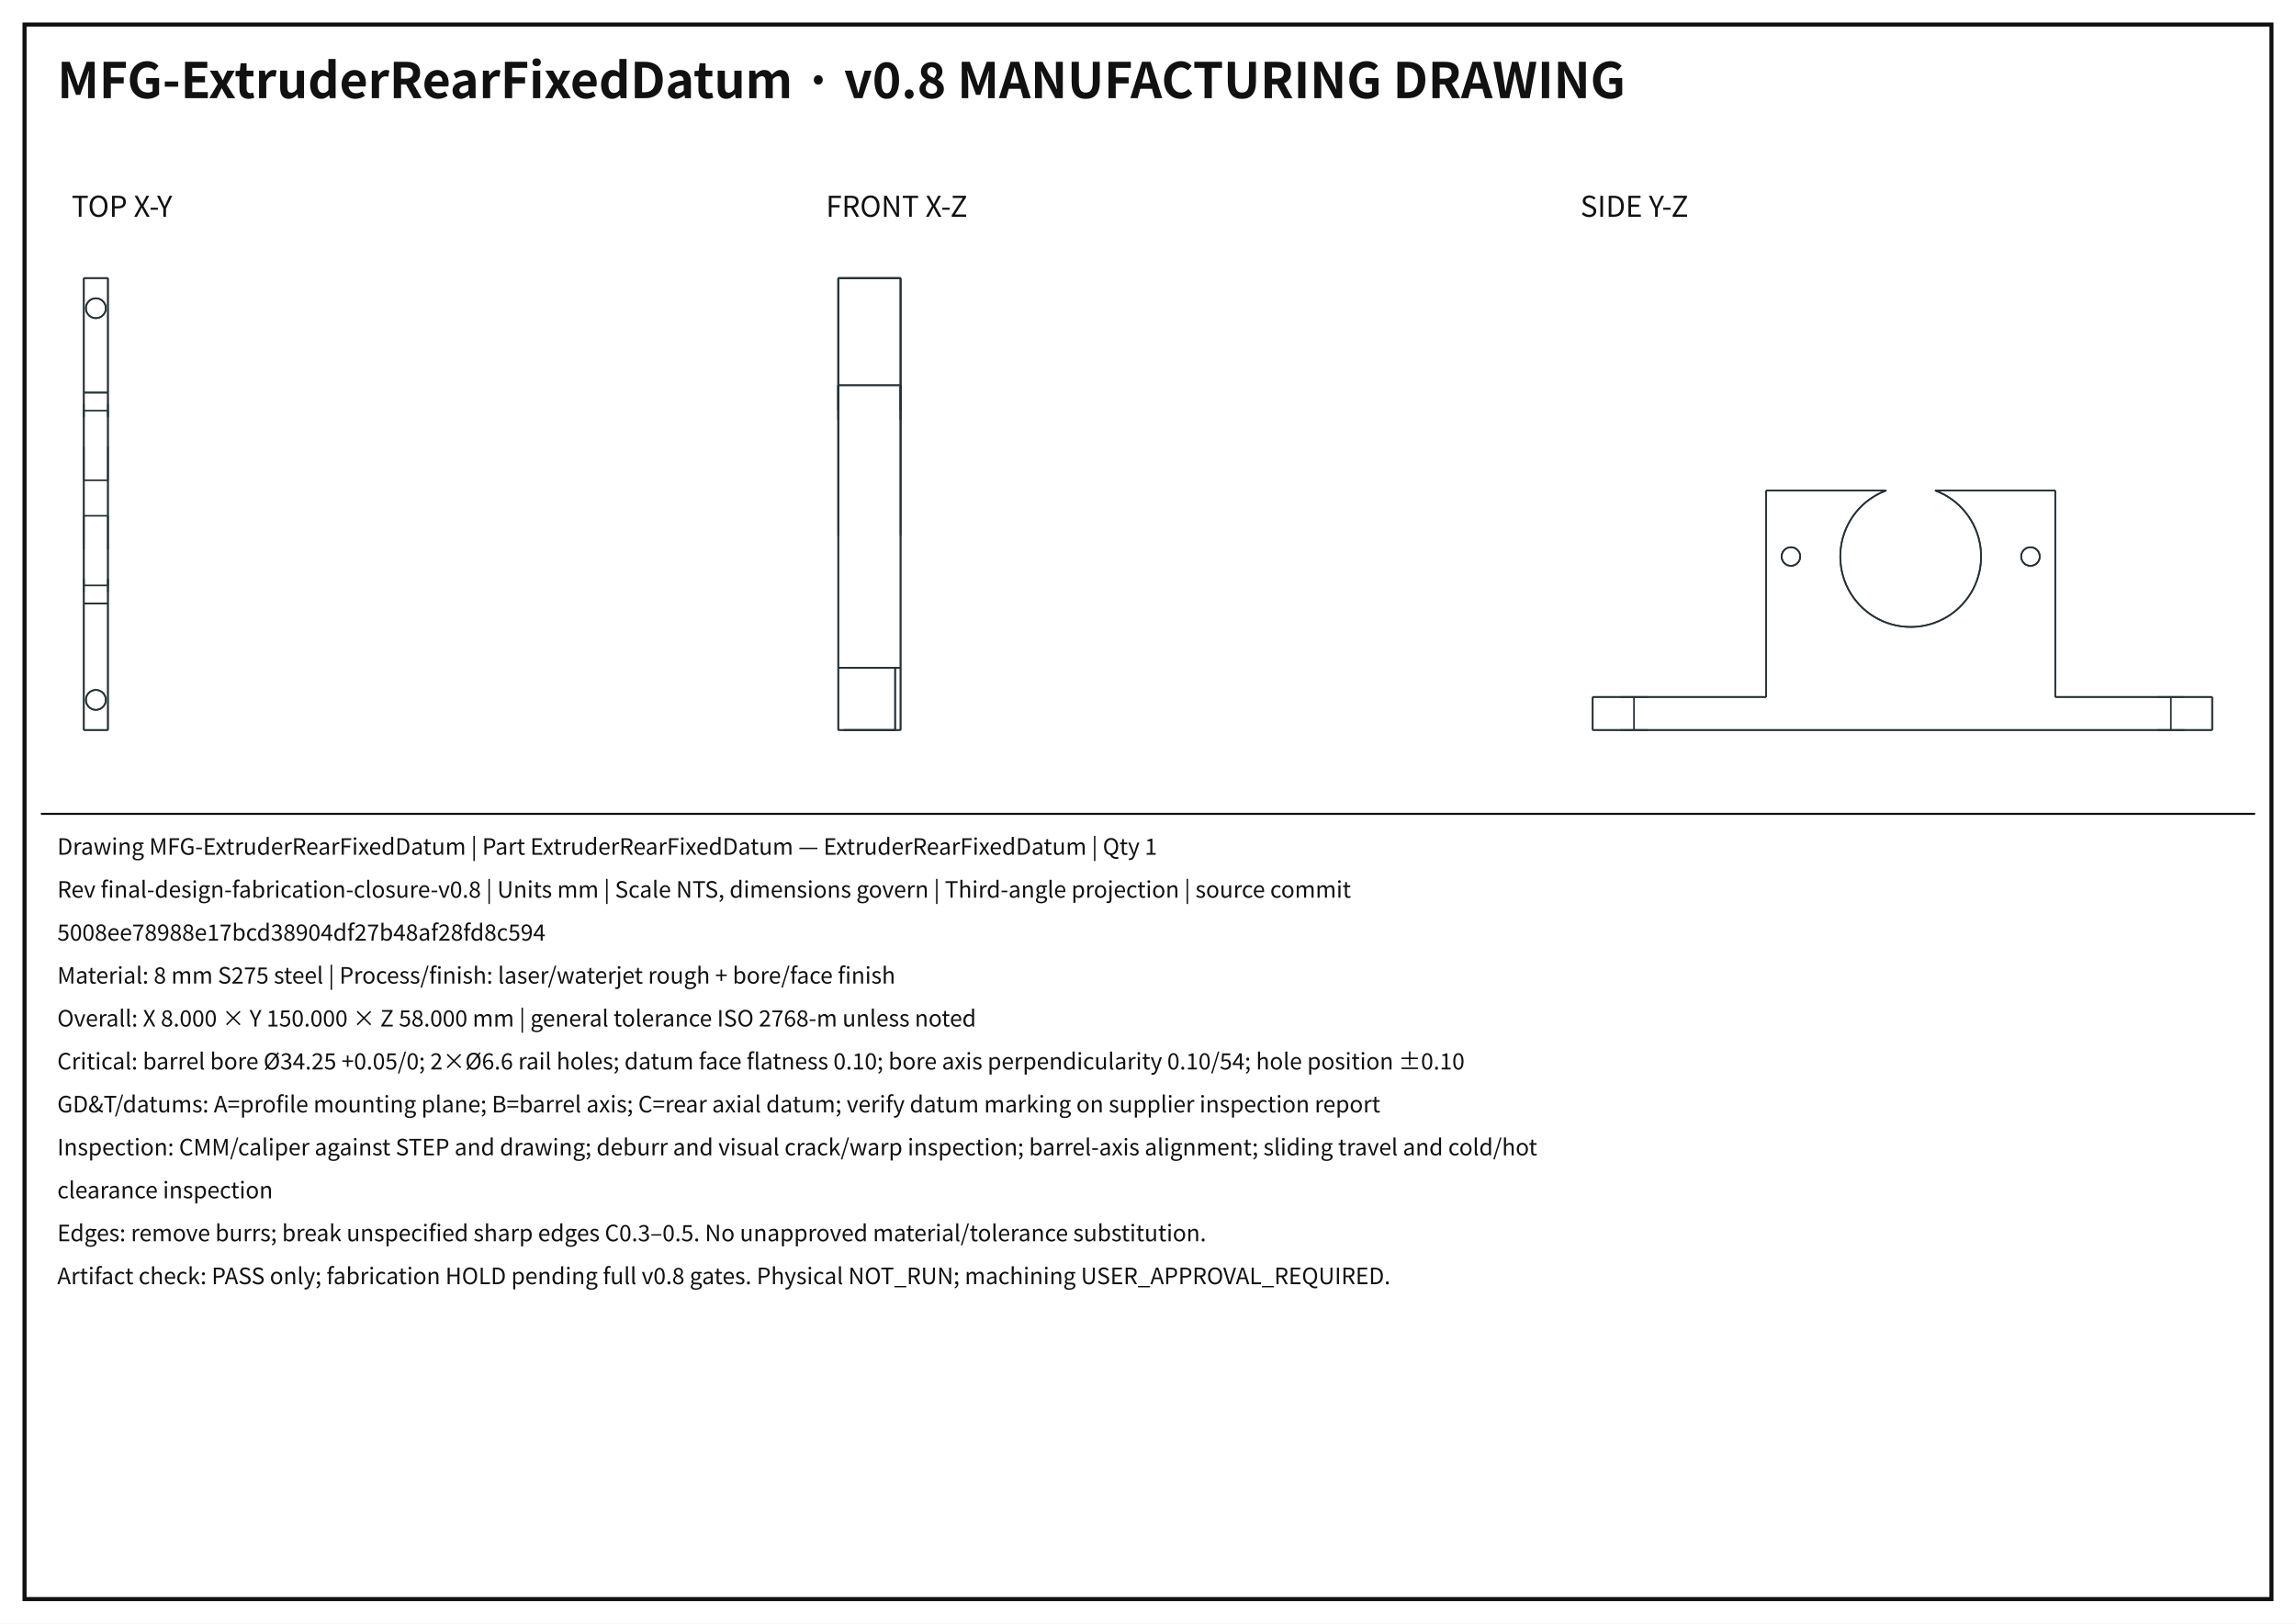
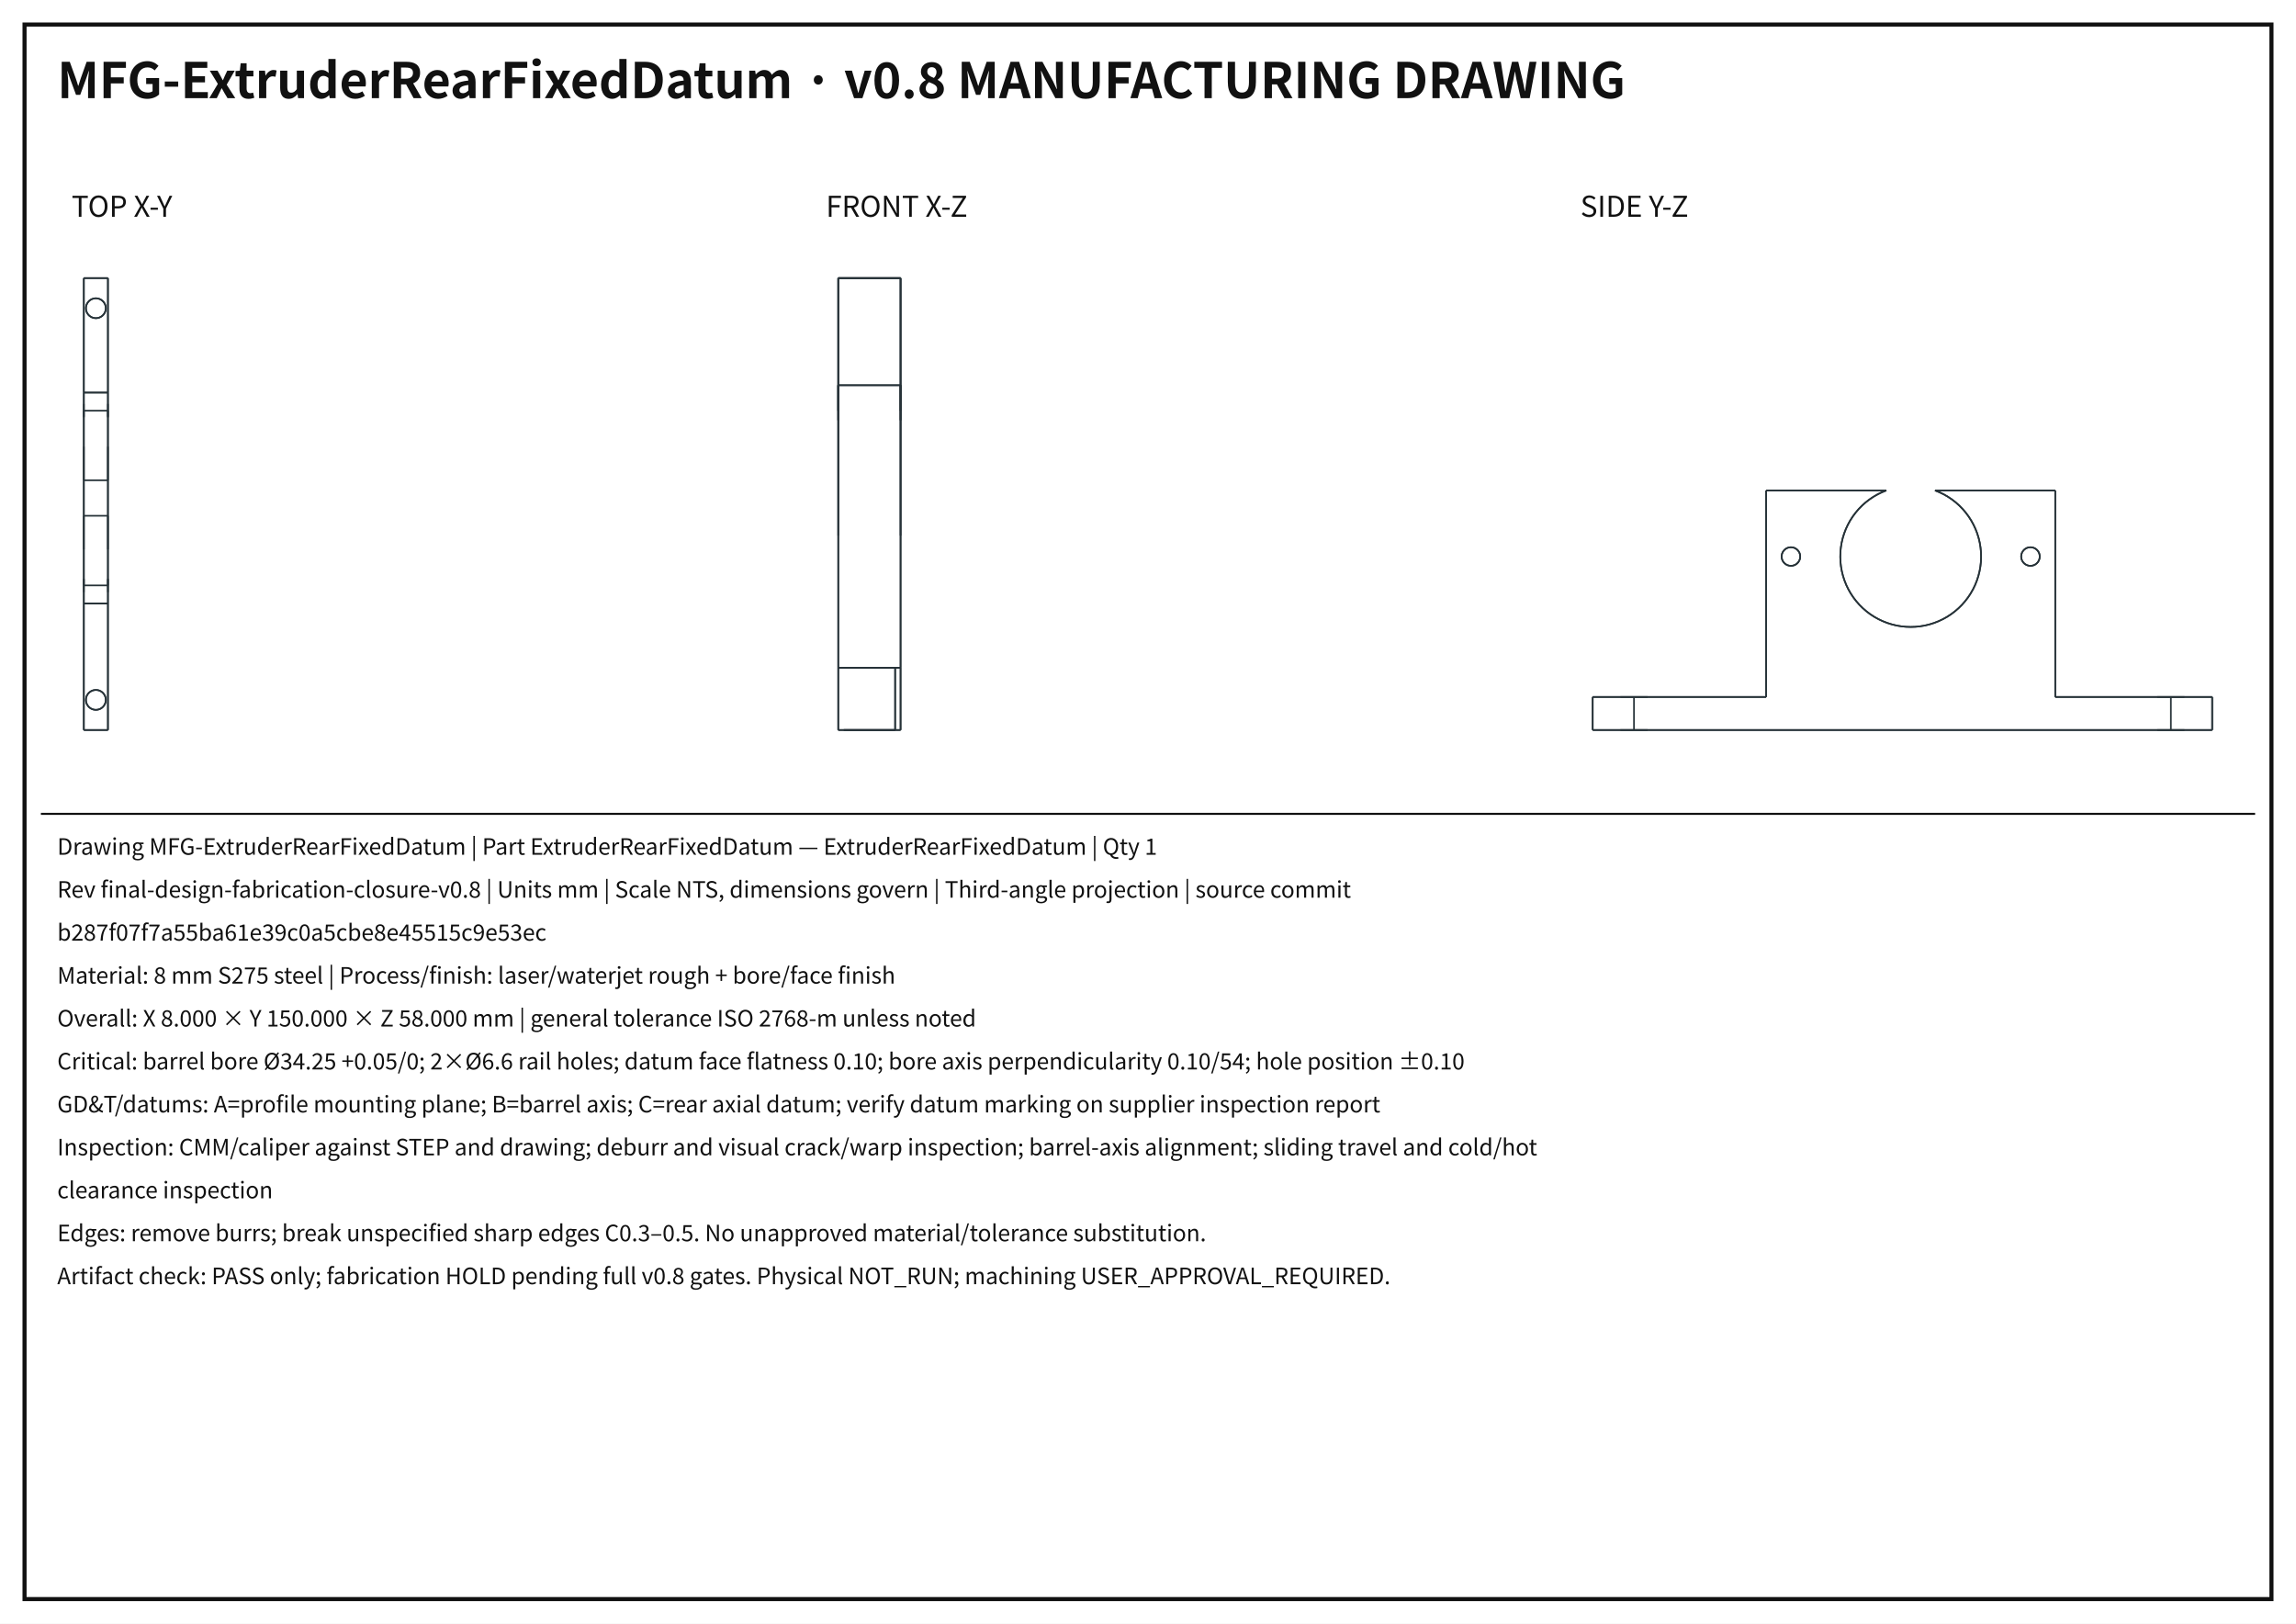
<svg xmlns="http://www.w3.org/2000/svg" width="1123" height="794" viewBox="0 0 1123 794">
  <rect width="1123" height="794" fill="white" />
  <rect x="12" y="12" width="1099" height="770" fill="none" stroke="#111" stroke-width="2" />
  <g font-family="Noto Sans CJK KR,sans-serif" fill="#111">
    <text x="28" y="48" font-size="24" font-weight="bold">MFG-ExtruderRearFixedDatum · v0.8 MANUFACTURING DRAWING</text>
    <text x="35" y="106" font-size="14">TOP X-Y</text>
    <polyline points="41.00,191.99 52.79,191.99" fill="none" stroke="#263238" stroke-width="0.8" />
    <polyline points="41.00,191.99 41.00,191.99" fill="none" stroke="#263238" stroke-width="0.8" />
    <polyline points="41.00,191.99 52.79,191.99" fill="none" stroke="#263238" stroke-width="0.8" />
    <polyline points="52.79,191.99 52.79,191.99" fill="none" stroke="#263238" stroke-width="0.8" />
    <polyline points="41.00,191.99 41.00,136.00" fill="none" stroke="#263238" stroke-width="0.8" />
    <polyline points="52.79,191.99 52.79,136.00" fill="none" stroke="#263238" stroke-width="0.8" />
    <polyline points="41.00,136.00 52.79,136.00" fill="none" stroke="#263238" stroke-width="0.8" />
    <polyline points="51.76,150.73 51.70,149.99 51.53,149.27 51.25,148.58 50.87,147.94 50.40,147.36 49.84,146.87 49.22,146.46 48.54,146.16 47.82,145.96 47.08,145.87 46.34,145.90 45.60,146.05 44.90,146.30 44.25,146.65 43.66,147.10 43.14,147.64 42.71,148.25 42.38,148.92 42.16,149.63 42.05,150.36 42.05,151.11 42.16,151.84 42.38,152.55 42.71,153.22 43.14,153.83 43.66,154.36 44.25,154.81 44.90,155.17 45.60,155.42 46.34,155.56 47.08,155.59 47.82,155.51 48.54,155.31 49.22,155.00 49.84,154.60 50.40,154.10 50.87,153.53 51.25,152.89 51.53,152.20 51.70,151.48 51.76,150.73" fill="none" stroke="#263238" stroke-width="0.8" />
    <polyline points="41.00,136.00 52.79,136.00" fill="none" stroke="#263238" stroke-width="0.8" />
    <polyline points="41.00,136.00 41.00,136.00" fill="none" stroke="#263238" stroke-width="0.8" />
    <polyline points="52.79,136.00 52.79,136.00" fill="none" stroke="#263238" stroke-width="0.8" />
    <polyline points="41.00,357.00 41.00,136.00" fill="none" stroke="#263238" stroke-width="0.8" />
    <polyline points="41.00,357.00 52.79,357.00" fill="none" stroke="#263238" stroke-width="0.8" />
    <polyline points="52.79,357.00 52.79,136.00" fill="none" stroke="#263238" stroke-width="0.8" />
    <polyline points="51.76,342.27 51.70,341.52 51.53,340.80 51.25,340.11 50.87,339.47 50.40,338.90 49.84,338.40 49.22,338.00 48.54,337.69 47.82,337.49 47.08,337.41 46.34,337.44 45.60,337.58 44.90,337.83 44.25,338.19 43.66,338.64 43.14,339.17 42.71,339.78 42.38,340.45 42.16,341.16 42.05,341.89 42.05,342.64 42.16,343.37 42.38,344.08 42.71,344.75 43.14,345.36 43.66,345.90 44.25,346.35 44.90,346.70 45.60,346.95 46.34,347.10 47.08,347.13 47.82,347.04 48.54,346.84 49.22,346.54 49.84,346.13 50.40,345.64 50.87,345.06 51.25,344.42 51.53,343.73 51.70,343.01 51.76,342.27" fill="none" stroke="#263238" stroke-width="0.8" />
    <polyline points="51.76,150.73 51.70,149.99 51.53,149.27 51.25,148.58 50.87,147.94 50.40,147.36 49.84,146.87 49.22,146.46 48.54,146.16 47.82,145.96 47.08,145.87 46.34,145.90 45.60,146.05 44.90,146.30 44.25,146.65 43.66,147.10 43.14,147.64 42.71,148.25 42.38,148.92 42.16,149.63 42.05,150.36 42.05,151.11 42.16,151.84 42.38,152.55 42.71,153.22 43.14,153.83 43.66,154.36 44.25,154.81 44.90,155.17 45.60,155.42 46.34,155.56 47.08,155.59 47.82,155.51 48.54,155.31 49.22,155.00 49.84,154.60 50.40,154.10 50.87,153.53 51.25,152.89 51.53,152.20 51.70,151.48 51.76,150.73" fill="none" stroke="#263238" stroke-width="0.8" />
    <polyline points="41.00,357.00 41.00,357.00" fill="none" stroke="#263238" stroke-width="0.8" />
    <polyline points="41.00,357.00 52.79,357.00" fill="none" stroke="#263238" stroke-width="0.8" />
    <polyline points="52.79,357.00 52.79,357.00" fill="none" stroke="#263238" stroke-width="0.8" />
    <polyline points="41.00,357.00 41.00,295.12" fill="none" stroke="#263238" stroke-width="0.8" />
    <polyline points="52.79,357.00 52.79,295.12" fill="none" stroke="#263238" stroke-width="0.8" />
    <polyline points="41.00,295.12 52.79,295.12" fill="none" stroke="#263238" stroke-width="0.8" />
    <polyline points="51.76,342.27 51.70,341.52 51.53,340.80 51.25,340.11 50.87,339.47 50.40,338.90 49.84,338.40 49.22,338.00 48.54,337.69 47.82,337.49 47.08,337.41 46.34,337.44 45.60,337.58 44.90,337.83 44.25,338.19 43.66,338.64 43.14,339.17 42.71,339.78 42.38,340.45 42.16,341.16 42.05,341.89 42.05,342.64 42.16,343.37 42.38,344.08 42.71,344.75 43.14,345.36 43.66,345.90 44.25,346.35 44.90,346.70 45.60,346.95 46.34,347.10 47.08,347.13 47.82,347.04 48.54,346.84 49.22,346.54 49.84,346.13 50.40,345.64 50.87,345.06 51.25,344.42 51.53,343.73 51.70,343.01 51.76,342.27" fill="none" stroke="#263238" stroke-width="0.8" />
    <polyline points="41.00,295.12 41.00,295.12" fill="none" stroke="#263238" stroke-width="0.8" />
    <polyline points="41.00,295.12 52.79,295.12" fill="none" stroke="#263238" stroke-width="0.8" />
    <polyline points="52.79,295.12 52.79,295.12" fill="none" stroke="#263238" stroke-width="0.8" />
    <polyline points="51.76,150.73 51.76,150.73" fill="none" stroke="#263238" stroke-width="0.8" />
    <polyline points="51.76,342.27 51.76,342.27" fill="none" stroke="#263238" stroke-width="0.8" />
    <polyline points="41.00,295.12 41.00,252.23" fill="none" stroke="#263238" stroke-width="0.8" />
    <polyline points="41.00,252.23 41.00,253.81 41.00,255.35 41.00,256.83 41.00,258.25 41.00,259.60 41.00,260.88 41.00,262.07 41.00,263.18 41.00,264.20 41.00,265.13 41.00,265.95 41.00,266.67 41.00,267.29 41.00,267.79 41.00,268.18 41.00,268.46 41.00,268.63 41.00,268.67 41.00,268.60 41.00,268.42 41.00,268.12 41.00,267.71 41.00,267.18 41.00,266.55 41.00,265.81 41.00,264.96 41.00,264.02 41.00,262.98 41.00,261.86 41.00,260.64 41.00,259.35 41.00,257.99 41.00,256.56 41.00,255.07 41.00,253.52 41.00,251.93 41.00,250.30 41.00,248.64 41.00,246.96 41.00,245.26 41.00,243.55 41.00,241.85 41.00,240.15 41.00,238.46 41.00,236.80 41.00,235.17 41.00,233.58 41.00,232.04 41.00,230.55 41.00,229.12 41.00,227.75 41.00,226.46 41.00,225.25 41.00,224.12 41.00,223.09 41.00,222.14 41.00,221.30 41.00,220.56 41.00,219.93 41.00,219.40 41.00,218.99 41.00,218.69 41.00,218.50 41.00,218.43 41.00,218.48 41.00,218.64 41.00,218.92 41.00,219.31 41.00,219.82 41.00,220.43 41.00,221.15 41.00,221.98 41.00,222.90 41.00,223.92 41.00,225.03 41.00,226.23 41.00,227.51 41.00,228.86 41.00,230.28 41.00,231.76 41.00,233.29 41.00,234.87" fill="none" stroke="#263238" stroke-width="0.8" />
    <polyline points="41.00,234.87 41.00,191.99" fill="none" stroke="#263238" stroke-width="0.8" />
    <polyline points="41.00,203.77 41.00,203.45 41.00,203.03 41.00,202.54 41.00,201.99 41.00,201.40 41.00,200.79 41.00,200.19 41.00,199.60 41.00,199.06 41.00,198.57 41.00,198.17 41.00,197.85 41.00,197.63 41.00,197.52 41.00,197.53 41.00,197.64 41.00,197.86 41.00,198.19 41.00,198.60 41.00,199.09 41.00,199.63 41.00,200.22 41.00,200.83" fill="none" stroke="#263238" stroke-width="0.8" />
    <polyline points="41.00,200.83 41.00,201.43 41.00,202.01 41.00,202.55 41.00,203.04 41.00,203.45 41.00,203.77" fill="none" stroke="#263238" stroke-width="0.8" />
    <polyline points="41.00,203.77 41.00,203.98 41.00,204.10 41.00,204.14 41.00,204.10 41.00,203.98 41.00,203.77" fill="none" stroke="#263238" stroke-width="0.8" />
    <polyline points="41.00,283.33 41.00,283.13 41.00,283.01 41.00,282.97 41.00,283.01 41.00,283.13 41.00,283.33" fill="none" stroke="#263238" stroke-width="0.8" />
    <polyline points="41.00,283.33 41.00,283.66 41.00,284.07 41.00,284.55 41.00,285.10 41.00,285.68 41.00,286.28" fill="none" stroke="#263238" stroke-width="0.8" />
    <polyline points="41.00,286.28 41.00,286.89 41.00,287.47 41.00,288.02 41.00,288.51 41.00,288.92 41.00,289.24 41.00,289.46 41.00,289.58 41.00,289.58 41.00,289.47 41.00,289.26 41.00,288.94 41.00,288.53 41.00,288.05 41.00,287.51 41.00,286.92 41.00,286.31 41.00,285.71 41.00,285.12 41.00,284.57 41.00,284.08 41.00,283.66 41.00,283.33" fill="none" stroke="#263238" stroke-width="0.8" />
    <polyline points="52.79,252.23 52.79,253.81 52.79,255.35 52.79,256.83 52.79,258.25 52.79,259.60 52.79,260.88 52.79,262.07 52.79,263.18 52.79,264.20 52.79,265.13 52.79,265.95 52.79,266.67 52.79,267.29 52.79,267.79 52.79,268.18 52.79,268.46 52.79,268.63 52.79,268.67 52.79,268.60 52.79,268.42 52.79,268.12 52.79,267.71 52.79,267.18 52.79,266.55 52.79,265.81 52.79,264.96 52.79,264.02 52.79,262.98 52.79,261.86 52.79,260.64 52.79,259.35 52.79,257.99 52.79,256.56 52.79,255.07 52.79,253.52 52.79,251.93 52.79,250.30 52.79,248.64 52.79,246.96 52.79,245.26 52.79,243.55 52.79,241.85 52.79,240.15 52.79,238.46 52.79,236.80 52.79,235.17 52.79,233.58 52.79,232.04 52.79,230.55 52.79,229.12 52.79,227.75 52.79,226.46 52.79,225.25 52.79,224.12 52.79,223.09 52.79,222.14 52.79,221.30 52.79,220.56 52.79,219.93 52.79,219.40 52.79,218.99 52.79,218.69 52.79,218.50 52.79,218.43 52.79,218.48 52.79,218.64 52.79,218.92 52.79,219.31 52.79,219.82 52.79,220.43 52.79,221.15 52.79,221.98 52.79,222.90 52.79,223.92 52.79,225.03 52.79,226.23 52.79,227.51 52.79,228.86 52.79,230.28 52.79,231.76 52.79,233.29 52.79,234.87" fill="none" stroke="#263238" stroke-width="0.8" />
    <polyline points="41.00,252.23 52.79,252.23" fill="none" stroke="#263238" stroke-width="0.8" />
    <polyline points="41.00,234.87 52.79,234.87" fill="none" stroke="#263238" stroke-width="0.8" />
    <polyline points="41.00,200.83 52.79,200.83" fill="none" stroke="#263238" stroke-width="0.8" />
    <polyline points="52.79,203.77 52.79,203.45 52.79,203.03 52.79,202.54 52.79,201.99 52.79,201.40 52.79,200.79 52.79,200.19 52.79,199.60 52.79,199.06 52.79,198.57 52.79,198.17 52.79,197.85 52.79,197.63 52.79,197.52 52.79,197.53 52.79,197.64 52.79,197.86 52.79,198.19 52.79,198.60 52.79,199.09 52.79,199.63 52.79,200.22 52.79,200.83" fill="none" stroke="#263238" stroke-width="0.8" />
    <polyline points="52.79,203.77 52.79,203.98 52.79,204.10 52.79,204.14 52.79,204.10 52.79,203.98 52.79,203.77" fill="none" stroke="#263238" stroke-width="0.8" />
    <polyline points="52.79,200.83 52.79,201.43 52.79,202.01 52.79,202.55 52.79,203.04 52.79,203.45 52.79,203.77" fill="none" stroke="#263238" stroke-width="0.8" />
    <polyline points="41.00,286.28 52.79,286.28" fill="none" stroke="#263238" stroke-width="0.8" />
    <polyline points="52.79,283.33 52.79,283.66 52.79,284.07 52.79,284.55 52.79,285.10 52.79,285.68 52.79,286.28" fill="none" stroke="#263238" stroke-width="0.8" />
    <polyline points="52.79,283.33 52.79,283.13 52.79,283.01 52.79,282.97 52.79,283.01 52.79,283.13 52.79,283.33" fill="none" stroke="#263238" stroke-width="0.8" />
    <polyline points="52.79,286.28 52.79,286.89 52.79,287.47 52.79,288.02 52.79,288.51 52.79,288.92 52.79,289.24 52.79,289.46 52.79,289.58 52.79,289.58 52.79,289.47 52.79,289.26 52.79,288.94 52.79,288.53 52.79,288.05 52.79,287.51 52.79,286.92 52.79,286.31 52.79,285.71 52.79,285.12 52.79,284.57 52.79,284.08 52.79,283.66 52.79,283.33" fill="none" stroke="#263238" stroke-width="0.8" />
    <polyline points="52.79,234.87 52.79,191.99" fill="none" stroke="#263238" stroke-width="0.8" />
    <polyline points="52.79,295.12 52.79,252.23" fill="none" stroke="#263238" stroke-width="0.8" />
    <text x="404" y="106" font-size="14">FRONT X-Z</text>
    <polyline points="410.00,326.52 440.48,326.52" fill="none" stroke="#263238" stroke-width="0.8" />
    <polyline points="410.00,326.52 410.00,136.00" fill="none" stroke="#263238" stroke-width="0.8" />
    <polyline points="410.00,136.00 440.48,136.00" fill="none" stroke="#263238" stroke-width="0.8" />
    <polyline points="440.48,326.52 440.48,136.00" fill="none" stroke="#263238" stroke-width="0.8" />
    <polyline points="410.00,326.52 410.00,326.52" fill="none" stroke="#263238" stroke-width="0.8" />
    <polyline points="440.48,326.52 440.48,326.52" fill="none" stroke="#263238" stroke-width="0.8" />
    <polyline points="410.00,326.52 440.48,326.52" fill="none" stroke="#263238" stroke-width="0.8" />
    <polyline points="437.82,326.52 437.67,326.52 437.23,326.52 436.51,326.52 435.53,326.52 434.30,326.52 432.86,326.52 431.25,326.52 429.49,326.52 427.64,326.52 425.72,326.52 423.80,326.52 421.91,326.52 420.10,326.52 418.41,326.52 416.88,326.52 415.54,326.52 414.43,326.52 413.58,326.52 413.00,326.52 412.70,326.52 412.70,326.52 413.00,326.52 413.58,326.52 414.43,326.52 415.54,326.52 416.88,326.52 418.41,326.52 420.10,326.52 421.91,326.52 423.80,326.52 425.72,326.52 427.64,326.52 429.49,326.52 431.25,326.52 432.86,326.52 434.30,326.52 435.53,326.52 436.51,326.52 437.23,326.52 437.67,326.52 437.82,326.52" fill="none" stroke="#263238" stroke-width="0.8" />
    <polyline points="410.00,357.00 440.48,357.00" fill="none" stroke="#263238" stroke-width="0.8" />
    <polyline points="410.00,357.00 410.00,326.52" fill="none" stroke="#263238" stroke-width="0.8" />
    <polyline points="440.48,357.00 440.48,326.52" fill="none" stroke="#263238" stroke-width="0.8" />
    <polyline points="410.00,357.00 410.00,357.00" fill="none" stroke="#263238" stroke-width="0.8" />
    <polyline points="410.00,357.00 440.48,357.00" fill="none" stroke="#263238" stroke-width="0.8" />
    <polyline points="440.48,357.00 440.48,357.00" fill="none" stroke="#263238" stroke-width="0.8" />
    <polyline points="437.82,357.00 437.67,357.00 437.23,357.00 436.51,357.00 435.53,357.00 434.30,357.00 432.86,357.00 431.25,357.00 429.49,357.00 427.64,357.00 425.72,357.00 423.80,357.00 421.91,357.00 420.10,357.00 418.41,357.00 416.88,357.00 415.54,357.00 414.43,357.00 413.58,357.00 413.00,357.00 412.70,357.00 412.70,357.00 413.00,357.00 413.58,357.00 414.43,357.00 415.54,357.00 416.88,357.00 418.41,357.00 420.10,357.00 421.91,357.00 423.80,357.00 425.72,357.00 427.64,357.00 429.49,357.00 431.25,357.00 432.86,357.00 434.30,357.00 435.53,357.00 436.51,357.00 437.23,357.00 437.67,357.00 437.82,357.00" fill="none" stroke="#263238" stroke-width="0.8" />
    <polyline points="437.82,357.00 437.67,357.00 437.23,357.00 436.51,357.00 435.53,357.00 434.30,357.00 432.86,357.00 431.25,357.00 429.49,357.00 427.64,357.00 425.72,357.00 423.80,357.00 421.91,357.00 420.10,357.00 418.41,357.00 416.88,357.00 415.54,357.00 414.43,357.00 413.58,357.00 413.00,357.00 412.70,357.00 412.70,357.00 413.00,357.00 413.58,357.00 414.43,357.00 415.54,357.00 416.88,357.00 418.41,357.00 420.10,357.00 421.91,357.00 423.80,357.00 425.72,357.00 427.64,357.00 429.49,357.00 431.25,357.00 432.86,357.00 434.30,357.00 435.53,357.00 436.51,357.00 437.23,357.00 437.67,357.00 437.82,357.00" fill="none" stroke="#263238" stroke-width="0.8" />
    <polyline points="410.00,357.00 410.00,326.52" fill="none" stroke="#263238" stroke-width="0.8" />
    <polyline points="410.00,326.52 440.48,326.52" fill="none" stroke="#263238" stroke-width="0.8" />
    <polyline points="440.48,357.00 440.48,326.52" fill="none" stroke="#263238" stroke-width="0.8" />
    <polyline points="410.00,326.52 410.00,326.52" fill="none" stroke="#263238" stroke-width="0.8" />
    <polyline points="440.48,326.52 440.48,326.52" fill="none" stroke="#263238" stroke-width="0.8" />
    <polyline points="410.00,326.52 440.48,326.52" fill="none" stroke="#263238" stroke-width="0.8" />
    <polyline points="437.82,326.52 437.67,326.52 437.23,326.52 436.51,326.52 435.53,326.52 434.30,326.52 432.86,326.52 431.25,326.52 429.49,326.52 427.64,326.52 425.72,326.52 423.80,326.52 421.91,326.52 420.10,326.52 418.41,326.52 416.88,326.52 415.54,326.52 414.43,326.52 413.58,326.52 413.00,326.52 412.70,326.52 412.70,326.52 413.00,326.52 413.58,326.52 414.43,326.52 415.54,326.52 416.88,326.52 418.41,326.52 420.10,326.52 421.91,326.52 423.80,326.52 425.72,326.52 427.64,326.52 429.49,326.52 431.25,326.52 432.86,326.52 434.30,326.52 435.53,326.52 436.51,326.52 437.23,326.52 437.67,326.52 437.82,326.52" fill="none" stroke="#263238" stroke-width="0.8" />
    <polyline points="410.00,326.52 410.00,136.00" fill="none" stroke="#263238" stroke-width="0.8" />
    <polyline points="410.00,136.00 440.48,136.00" fill="none" stroke="#263238" stroke-width="0.8" />
    <polyline points="440.48,326.52 440.48,136.00" fill="none" stroke="#263238" stroke-width="0.8" />
    <polyline points="437.82,357.00 437.82,326.52" fill="none" stroke="#263238" stroke-width="0.8" />
    <polyline points="437.82,357.00 437.82,326.52" fill="none" stroke="#263238" stroke-width="0.8" />
    <polyline points="410.00,136.00 410.00,136.00" fill="none" stroke="#263238" stroke-width="0.8" />
    <polyline points="410.00,136.00 410.00,137.67 410.00,139.61 410.00,141.81 410.00,144.27 410.00,146.98 410.00,149.92 410.00,153.07 410.00,156.43 410.00,159.97 410.00,163.69 410.00,167.55 410.00,171.56 410.00,175.68 410.00,179.90 410.00,184.20 410.00,188.56 410.00,192.96 410.00,197.38 410.00,201.79 410.00,206.18 410.00,210.53 410.00,214.82 410.00,219.02 410.00,223.13 410.00,227.11 410.00,230.95 410.00,234.63 410.00,238.15 410.00,241.47 410.00,244.58 410.00,247.47 410.00,250.13 410.00,252.55 410.00,254.71 410.00,256.60 410.00,258.21 410.00,259.54 410.00,260.58 410.00,261.33 410.00,261.78 410.00,261.93 410.00,261.78 410.00,261.33 410.00,260.58 410.00,259.54 410.00,258.21 410.00,256.60 410.00,254.71 410.00,252.55 410.00,250.13 410.00,247.47 410.00,244.58 410.00,241.47 410.00,238.15 410.00,234.63 410.00,230.95 410.00,227.11 410.00,223.13 410.00,219.02 410.00,214.82 410.00,210.53 410.00,206.18 410.00,201.79 410.00,197.38 410.00,192.96 410.00,188.56 410.00,184.20 410.00,179.90 410.00,175.68 410.00,171.56 410.00,167.55 410.00,163.69 410.00,159.97 410.00,156.43 410.00,153.07 410.00,149.92 410.00,146.98 410.00,144.27 410.00,141.81 410.00,139.61 410.00,137.67 410.00,136.00" fill="none" stroke="#263238" stroke-width="0.8" />
    <polyline points="410.00,136.00 410.00,136.00" fill="none" stroke="#263238" stroke-width="0.8" />
    <polyline points="410.00,200.89 410.00,202.22 410.00,203.37 410.00,204.31 410.00,204.99 410.00,205.41 410.00,205.54 410.00,205.38 410.00,204.93 410.00,204.22 410.00,203.26 410.00,202.08 410.00,200.74 410.00,199.26 410.00,197.71 410.00,196.13 410.00,194.58 410.00,193.12 410.00,191.78 410.00,190.62 410.00,189.67 410.00,188.97 410.00,188.54 410.00,188.39" fill="none" stroke="#263238" stroke-width="0.8" />
    <polyline points="410.00,188.39 410.00,188.53 410.00,188.96 410.00,189.65 410.00,190.58 410.00,191.72 410.00,193.04" fill="none" stroke="#263238" stroke-width="0.8" />
    <polyline points="410.00,193.04 410.00,194.29 410.00,195.61 410.00,196.97 410.00,198.32 410.00,199.64 410.00,200.89" fill="none" stroke="#263238" stroke-width="0.8" />
    <polyline points="410.00,200.89 410.00,199.64 410.00,198.32 410.00,196.97 410.00,195.61 410.00,194.29 410.00,193.04" fill="none" stroke="#263238" stroke-width="0.8" />
    <polyline points="410.00,193.04 410.00,191.72 410.00,190.58 410.00,189.65 410.00,188.96 410.00,188.53 410.00,188.39" fill="none" stroke="#263238" stroke-width="0.8" />
    <polyline points="410.00,188.39 410.00,188.54 410.00,188.97 410.00,189.67 410.00,190.62 410.00,191.78 410.00,193.12 410.00,194.58 410.00,196.13 410.00,197.71 410.00,199.26 410.00,200.74 410.00,202.08 410.00,203.26 410.00,204.22 410.00,204.93 410.00,205.38 410.00,205.54 410.00,205.41 410.00,204.99 410.00,204.31 410.00,203.37 410.00,202.22 410.00,200.89" fill="none" stroke="#263238" stroke-width="0.8" />
    <polyline points="440.48,136.00 440.48,137.67 440.48,139.61 440.48,141.81 440.48,144.27 440.48,146.98 440.48,149.92 440.48,153.07 440.48,156.43 440.48,159.97 440.48,163.69 440.48,167.55 440.48,171.56 440.48,175.68 440.48,179.90 440.48,184.20 440.48,188.56 440.48,192.96 440.48,197.38 440.48,201.79 440.48,206.18 440.48,210.53 440.48,214.82 440.48,219.02 440.48,223.13 440.48,227.11 440.48,230.95 440.48,234.63 440.48,238.15 440.48,241.47 440.48,244.58 440.48,247.47 440.48,250.13 440.48,252.55 440.48,254.71 440.48,256.60 440.48,258.21 440.48,259.54 440.48,260.58 440.48,261.33 440.48,261.78 440.48,261.93 440.48,261.78 440.48,261.33 440.48,260.58 440.48,259.54 440.48,258.21 440.48,256.60 440.48,254.71 440.48,252.55 440.48,250.13 440.48,247.47 440.48,244.58 440.48,241.47 440.48,238.15 440.48,234.63 440.48,230.95 440.48,227.11 440.48,223.13 440.48,219.02 440.48,214.82 440.48,210.53 440.48,206.18 440.48,201.79 440.48,197.38 440.48,192.96 440.48,188.56 440.48,184.20 440.48,179.90 440.48,175.68 440.48,171.56 440.48,167.55 440.48,163.69 440.48,159.97 440.48,156.43 440.48,153.07 440.48,149.92 440.48,146.98 440.48,144.27 440.48,141.81 440.48,139.61 440.48,137.67 440.48,136.00" fill="none" stroke="#263238" stroke-width="0.8" />
    <polyline points="410.00,136.00 440.48,136.00" fill="none" stroke="#263238" stroke-width="0.8" />
    <polyline points="410.00,136.00 440.48,136.00" fill="none" stroke="#263238" stroke-width="0.8" />
    <polyline points="410.00,188.39 440.48,188.39" fill="none" stroke="#263238" stroke-width="0.8" />
    <polyline points="440.48,200.89 440.48,202.22 440.48,203.37 440.48,204.31 440.48,204.99 440.48,205.41 440.48,205.54 440.48,205.38 440.48,204.93 440.48,204.22 440.48,203.26 440.48,202.08 440.48,200.74 440.48,199.26 440.48,197.71 440.48,196.13 440.48,194.58 440.48,193.12 440.48,191.78 440.48,190.62 440.48,189.67 440.48,188.97 440.48,188.54 440.48,188.39" fill="none" stroke="#263238" stroke-width="0.8" />
    <polyline points="440.48,193.04 440.48,194.29 440.48,195.61 440.48,196.97 440.48,198.32 440.48,199.64 440.48,200.89" fill="none" stroke="#263238" stroke-width="0.8" />
    <polyline points="440.48,188.39 440.48,188.53 440.48,188.96 440.48,189.65 440.48,190.58 440.48,191.72 440.48,193.04" fill="none" stroke="#263238" stroke-width="0.8" />
    <polyline points="410.00,188.39 440.48,188.39" fill="none" stroke="#263238" stroke-width="0.8" />
    <polyline points="440.48,193.04 440.48,191.72 440.48,190.58 440.48,189.65 440.48,188.96 440.48,188.53 440.48,188.39" fill="none" stroke="#263238" stroke-width="0.8" />
    <polyline points="440.48,200.89 440.48,199.64 440.48,198.32 440.48,196.97 440.48,195.61 440.48,194.29 440.48,193.04" fill="none" stroke="#263238" stroke-width="0.8" />
    <polyline points="440.48,188.39 440.48,188.54 440.48,188.97 440.48,189.67 440.48,190.62 440.48,191.78 440.48,193.12 440.48,194.58 440.48,196.13 440.48,197.71 440.48,199.26 440.48,200.74 440.48,202.08 440.48,203.26 440.48,204.22 440.48,204.93 440.48,205.38 440.48,205.54 440.48,205.41 440.48,204.99 440.48,204.31 440.48,203.37 440.48,202.22 440.48,200.89" fill="none" stroke="#263238" stroke-width="0.8" />
    <polyline points="440.48,136.00 440.48,136.00" fill="none" stroke="#263238" stroke-width="0.8" />
    <polyline points="440.48,136.00 440.48,136.00" fill="none" stroke="#263238" stroke-width="0.8" />
    <text x="773" y="106" font-size="14">SIDE Y-Z</text>
    <polyline points="1005.24,340.84 1005.24,340.84" fill="none" stroke="#263238" stroke-width="0.8" />
    <polyline points="1005.24,340.84 1005.24,239.84" fill="none" stroke="#263238" stroke-width="0.8" />
    <polyline points="1005.24,239.84 1005.24,239.84" fill="none" stroke="#263238" stroke-width="0.8" />
    <polyline points="1005.24,340.84 1005.24,239.84" fill="none" stroke="#263238" stroke-width="0.8" />
    <polyline points="1005.24,340.84 1082.00,340.84" fill="none" stroke="#263238" stroke-width="0.8" />
    <polyline points="1005.24,340.84 1082.00,340.84" fill="none" stroke="#263238" stroke-width="0.8" />
    <polyline points="1082.00,340.84 1082.00,340.84" fill="none" stroke="#263238" stroke-width="0.8" />
    <polyline points="1061.80,340.84 1062.82,340.84 1063.81,340.84 1064.76,340.84 1065.64,340.84 1066.42,340.84 1067.10,340.84 1067.66,340.84 1068.07,340.84 1068.34,340.84 1068.46,340.84 1068.42,340.84 1068.23,340.84 1067.88,340.84 1067.40,340.84 1066.78,340.84 1066.04,340.84 1065.21,340.84 1064.29,340.84 1063.32,340.84 1062.31,340.84 1061.29,340.84 1060.28,340.84 1059.31,340.84 1058.39,340.84 1057.56,340.84 1056.82,340.84 1056.20,340.84 1055.72,340.84 1055.37,340.84 1055.18,340.84 1055.14,340.84 1055.26,340.84 1055.53,340.84 1055.94,340.84 1056.50,340.84 1057.18,340.84 1057.96,340.84 1058.84,340.84 1059.79,340.84 1060.78,340.84 1061.80,340.84" fill="none" stroke="#263238" stroke-width="0.8" />
    <polyline points="1082.00,357.00 1082.00,357.00" fill="none" stroke="#263238" stroke-width="0.8" />
    <polyline points="1082.00,357.00 1082.00,340.84" fill="none" stroke="#263238" stroke-width="0.8" />
    <polyline points="1082.00,357.00 1082.00,340.84" fill="none" stroke="#263238" stroke-width="0.8" />
    <polyline points="779.00,357.00 1082.00,357.00" fill="none" stroke="#263238" stroke-width="0.8" />
    <polyline points="779.00,357.00 779.00,357.00" fill="none" stroke="#263238" stroke-width="0.8" />
    <polyline points="779.00,357.00 1082.00,357.00" fill="none" stroke="#263238" stroke-width="0.8" />
    <polyline points="799.20,357.00 800.22,357.00 801.21,357.00 802.16,357.00 803.04,357.00 803.82,357.00 804.50,357.00 805.06,357.00 805.47,357.00 805.74,357.00 805.86,357.00 805.82,357.00 805.63,357.00 805.28,357.00 804.80,357.00 804.18,357.00 803.44,357.00 802.61,357.00 801.69,357.00 800.72,357.00 799.71,357.00 798.69,357.00 797.68,357.00 796.71,357.00 795.79,357.00 794.96,357.00 794.22,357.00 793.60,357.00 793.12,357.00 792.77,357.00 792.58,357.00 792.54,357.00 792.66,357.00 792.93,357.00 793.34,357.00 793.90,357.00 794.58,357.00 795.36,357.00 796.24,357.00 797.19,357.00 798.18,357.00 799.20,357.00" fill="none" stroke="#263238" stroke-width="0.8" />
    <polyline points="1061.80,357.00 1062.82,357.00 1063.81,357.00 1064.76,357.00 1065.64,357.00 1066.42,357.00 1067.10,357.00 1067.66,357.00 1068.07,357.00 1068.34,357.00 1068.46,357.00 1068.42,357.00 1068.23,357.00 1067.88,357.00 1067.40,357.00 1066.78,357.00 1066.04,357.00 1065.21,357.00 1064.29,357.00 1063.32,357.00 1062.31,357.00 1061.29,357.00 1060.28,357.00 1059.31,357.00 1058.39,357.00 1057.56,357.00 1056.82,357.00 1056.20,357.00 1055.72,357.00 1055.37,357.00 1055.18,357.00 1055.14,357.00 1055.26,357.00 1055.53,357.00 1055.94,357.00 1056.50,357.00 1057.18,357.00 1057.96,357.00 1058.84,357.00 1059.79,357.00 1060.78,357.00 1061.80,357.00" fill="none" stroke="#263238" stroke-width="0.8" />
    <polyline points="779.00,357.00 779.00,340.84" fill="none" stroke="#263238" stroke-width="0.8" />
    <polyline points="779.00,340.84 779.00,340.84" fill="none" stroke="#263238" stroke-width="0.8" />
    <polyline points="779.00,357.00 779.00,340.84" fill="none" stroke="#263238" stroke-width="0.8" />
    <polyline points="779.00,340.84 863.84,340.84" fill="none" stroke="#263238" stroke-width="0.8" />
    <polyline points="779.00,340.84 863.84,340.84" fill="none" stroke="#263238" stroke-width="0.8" />
    <polyline points="863.84,340.84 863.84,340.84" fill="none" stroke="#263238" stroke-width="0.8" />
    <polyline points="799.20,340.84 800.22,340.84 801.21,340.84 802.16,340.84 803.04,340.84 803.82,340.84 804.50,340.84 805.06,340.84 805.47,340.84 805.74,340.84 805.86,340.84 805.82,340.84 805.63,340.84 805.28,340.84 804.80,340.84 804.18,340.84 803.44,340.84 802.61,340.84 801.69,340.84 800.72,340.84 799.71,340.84 798.69,340.84 797.68,340.84 796.71,340.84 795.79,340.84 794.96,340.84 794.22,340.84 793.60,340.84 793.12,340.84 792.77,340.84 792.58,340.84 792.54,340.84 792.66,340.84 792.93,340.84 793.34,340.84 793.90,340.84 794.58,340.84 795.36,340.84 796.24,340.84 797.19,340.84 798.18,340.84 799.20,340.84" fill="none" stroke="#263238" stroke-width="0.8" />
    <polyline points="863.84,340.84 863.84,239.84" fill="none" stroke="#263238" stroke-width="0.8" />
    <polyline points="863.84,239.84 863.84,239.84" fill="none" stroke="#263238" stroke-width="0.8" />
    <polyline points="863.84,340.84 863.84,239.84" fill="none" stroke="#263238" stroke-width="0.8" />
    <polyline points="1061.80,357.00 1061.80,340.84" fill="none" stroke="#263238" stroke-width="0.8" />
    <polyline points="799.20,357.00 799.20,340.84" fill="none" stroke="#263238" stroke-width="0.8" />
    <polyline points="863.84,239.84 922.64,239.84" fill="none" stroke="#263238" stroke-width="0.8" />
    <polyline points="922.64,239.84 920.47,240.72 918.37,241.75 916.34,242.92 914.39,244.23 912.54,245.66 910.79,247.22 909.15,248.89 907.63,250.67 906.23,252.55 904.96,254.52 903.83,256.57 902.84,258.69 902.00,260.88 901.31,263.11 900.77,265.39 900.39,267.71 900.16,270.04 900.10,272.38 900.19,274.72 900.45,277.05 900.86,279.35 901.43,281.63 902.15,283.85 903.01,286.03 904.03,288.14 905.19,290.18 906.48,292.13 907.90,293.99 909.45,295.75 911.11,297.40 912.88,298.94 914.75,300.35 916.71,301.63 918.75,302.77 920.87,303.77 923.05,304.63 925.28,305.33 927.56,305.89 929.87,306.28 932.20,306.52 934.54,306.60 936.88,306.52 939.21,306.28 941.52,305.89 943.80,305.33 946.03,304.63 948.21,303.77 950.33,302.77 952.37,301.63 954.33,300.35 956.20,298.94 957.97,297.40 959.63,295.75 961.18,293.99 962.60,292.13 963.89,290.18 965.05,288.14 966.07,286.03 966.93,283.85 967.65,281.63 968.22,279.35 968.63,277.05 968.89,274.72 968.98,272.38 968.92,270.04 968.69,267.71 968.31,265.39 967.77,263.11 967.08,260.88 966.24,258.69 965.25,256.57 964.12,254.52 962.85,252.55 961.45,250.67 959.93,248.89 958.29,247.22 956.54,245.66 954.69,244.23 952.74,242.92 950.71,241.75 948.61,240.72 946.44,239.84" fill="none" stroke="#263238" stroke-width="0.8" />
    <polyline points="946.44,239.84 1005.24,239.84" fill="none" stroke="#263238" stroke-width="0.8" />
    <polyline points="989.08,274.24 989.53,274.95 990.10,275.56 990.77,276.05 991.53,276.42 992.33,276.64 993.17,276.70 994.00,276.62 994.80,276.38 995.55,276.00 996.21,275.49 996.77,274.87 997.20,274.16 997.50,273.38 997.65,272.55 997.64,271.72 997.49,270.90 997.18,270.12 996.74,269.41 996.17,268.79 995.51,268.29 994.76,267.92 993.95,267.69 993.12,267.62" fill="none" stroke="#263238" stroke-width="0.8" />
    <polyline points="993.12,267.62 992.30,267.69 991.50,267.91 990.75,268.28 990.09,268.77 989.52,269.38 989.08,270.08" fill="none" stroke="#263238" stroke-width="0.8" />
    <polyline points="989.08,270.08 988.80,270.74 988.63,271.44 988.58,272.16 988.63,272.88 988.80,273.58 989.08,274.24" fill="none" stroke="#263238" stroke-width="0.8" />
    <polyline points="880.00,274.24 880.28,273.58 880.45,272.88 880.50,272.16 880.45,271.44 880.28,270.74 880.00,270.08" fill="none" stroke="#263238" stroke-width="0.8" />
    <polyline points="880.00,270.08 879.56,269.38 878.99,268.77 878.33,268.28 877.58,267.91 876.78,267.69 875.96,267.62" fill="none" stroke="#263238" stroke-width="0.8" />
    <polyline points="875.96,267.62 875.13,267.69 874.32,267.92 873.57,268.29 872.91,268.79 872.34,269.41 871.90,270.12 871.59,270.90 871.44,271.72 871.43,272.55 871.58,273.38 871.88,274.16 872.31,274.87 872.87,275.49 873.53,276.00 874.28,276.38 875.08,276.62 875.91,276.70 876.75,276.64 877.55,276.42 878.31,276.05 878.98,275.56 879.55,274.95 880.00,274.24" fill="none" stroke="#263238" stroke-width="0.8" />
    <polyline points="922.64,239.84 920.47,240.72 918.37,241.75 916.34,242.92 914.39,244.23 912.54,245.66 910.79,247.22 909.15,248.89 907.63,250.67 906.23,252.55 904.96,254.52 903.83,256.57 902.84,258.69 902.00,260.88 901.31,263.11 900.77,265.39 900.39,267.71 900.16,270.04 900.10,272.38 900.19,274.72 900.45,277.05 900.86,279.35 901.43,281.63 902.15,283.85 903.01,286.03 904.03,288.14 905.19,290.18 906.48,292.13 907.90,293.99 909.45,295.75 911.11,297.40 912.88,298.94 914.75,300.35 916.71,301.63 918.75,302.77 920.87,303.77 923.05,304.63 925.28,305.33 927.56,305.89 929.87,306.28 932.20,306.52 934.54,306.60 936.88,306.52 939.21,306.28 941.52,305.89 943.80,305.33 946.03,304.63 948.21,303.77 950.33,302.77 952.37,301.63 954.33,300.35 956.20,298.94 957.97,297.40 959.63,295.75 961.18,293.99 962.60,292.13 963.89,290.18 965.05,288.14 966.07,286.03 966.93,283.85 967.65,281.63 968.22,279.35 968.63,277.05 968.89,274.72 968.98,272.38 968.92,270.04 968.69,267.71 968.31,265.39 967.77,263.11 967.08,260.88 966.24,258.69 965.25,256.57 964.12,254.52 962.85,252.55 961.45,250.67 959.93,248.89 958.29,247.22 956.54,245.66 954.69,244.23 952.74,242.92 950.71,241.75 948.61,240.72 946.44,239.84" fill="none" stroke="#263238" stroke-width="0.8" />
    <polyline points="922.64,239.84 922.64,239.84" fill="none" stroke="#263238" stroke-width="0.8" />
    <polyline points="946.44,239.84 946.44,239.84" fill="none" stroke="#263238" stroke-width="0.8" />
    <polyline points="993.12,267.62 993.12,267.62" fill="none" stroke="#263238" stroke-width="0.8" />
    <polyline points="989.08,274.24 989.53,274.95 990.10,275.56 990.77,276.05 991.53,276.42 992.33,276.64 993.17,276.70 994.00,276.62 994.80,276.38 995.55,276.00 996.21,275.49 996.77,274.87 997.20,274.16 997.50,273.38 997.65,272.55 997.64,271.72 997.49,270.90 997.18,270.12 996.74,269.41 996.17,268.79 995.51,268.29 994.76,267.92 993.95,267.69 993.12,267.62" fill="none" stroke="#263238" stroke-width="0.8" />
    <polyline points="989.08,270.08 988.80,270.74 988.63,271.44 988.58,272.16 988.63,272.88 988.80,273.58 989.08,274.24" fill="none" stroke="#263238" stroke-width="0.8" />
    <polyline points="993.12,267.62 992.30,267.69 991.50,267.91 990.75,268.28 990.09,268.77 989.52,269.38 989.08,270.08" fill="none" stroke="#263238" stroke-width="0.8" />
    <polyline points="875.96,267.62 875.96,267.62" fill="none" stroke="#263238" stroke-width="0.8" />
    <polyline points="880.00,270.08 879.56,269.38 878.99,268.77 878.33,268.28 877.58,267.91 876.78,267.69 875.96,267.62" fill="none" stroke="#263238" stroke-width="0.8" />
    <polyline points="880.00,274.24 880.28,273.58 880.45,272.88 880.50,272.16 880.45,271.44 880.28,270.74 880.00,270.08" fill="none" stroke="#263238" stroke-width="0.8" />
    <polyline points="875.96,267.62 875.13,267.69 874.32,267.92 873.57,268.29 872.91,268.79 872.34,269.41 871.90,270.12 871.59,270.90 871.44,271.72 871.43,272.55 871.58,273.38 871.88,274.16 872.31,274.87 872.87,275.49 873.53,276.00 874.28,276.38 875.08,276.62 875.91,276.70 876.75,276.64 877.55,276.42 878.31,276.05 878.98,275.56 879.55,274.95 880.00,274.24" fill="none" stroke="#263238" stroke-width="0.8" />
    <polyline points="946.44,239.84 1005.24,239.84" fill="none" stroke="#263238" stroke-width="0.8" />
    <polyline points="863.84,239.84 922.64,239.84" fill="none" stroke="#263238" stroke-width="0.8" />
    <line x1="20" y1="398" x2="1103" y2="398" stroke="#111" />
    <text x="28" y="418" font-size="11">Drawing MFG-ExtruderRearFixedDatum | Part ExtruderRearFixedDatum — ExtruderRearFixedDatum | Qty 1</text>
    <text x="28" y="439" font-size="11">Rev final-design-fabrication-closure-v0.8 | Units mm | Scale NTS, dimensions govern | Third-angle projection | source commit</text>
-     <text x="28" y="460" font-size="11">5008ee78988e17bcd38904df27b48af28fd8c594</text>
+     <text x="28" y="460" font-size="11">b287f07f7a55ba61e39c0a5cbe8e45515c9e53ec</text>
    <text x="28" y="481" font-size="11">Material: 8 mm S275 steel | Process/finish: laser/waterjet rough + bore/face finish</text>
    <text x="28" y="502" font-size="11">Overall: X 8.000 × Y 150.000 × Z 58.000 mm | general tolerance ISO 2768-m unless noted</text>
    <text x="28" y="523" font-size="11">Critical: barrel bore Ø34.25 +0.05/0; 2×Ø6.6 rail holes; datum face flatness 0.10; bore axis perpendicularity 0.10/54; hole position ±0.10</text>
    <text x="28" y="544" font-size="11">GD&amp;T/datums: A=profile mounting plane; B=barrel axis; C=rear axial datum; verify datum marking on supplier inspection report</text>
    <text x="28" y="565" font-size="11">Inspection: CMM/caliper against STEP and drawing; deburr and visual crack/warp inspection; barrel-axis alignment; sliding travel and cold/hot</text>
    <text x="28" y="586" font-size="11">clearance inspection</text>
    <text x="28" y="607" font-size="11">Edges: remove burrs; break unspecified sharp edges C0.3–0.5. No unapproved material/tolerance substitution.</text>
    <text x="28" y="628" font-size="11">Artifact check: PASS only; fabrication HOLD pending full v0.8 gates. Physical NOT_RUN; machining USER_APPROVAL_REQUIRED.</text>
  </g>
</svg>
